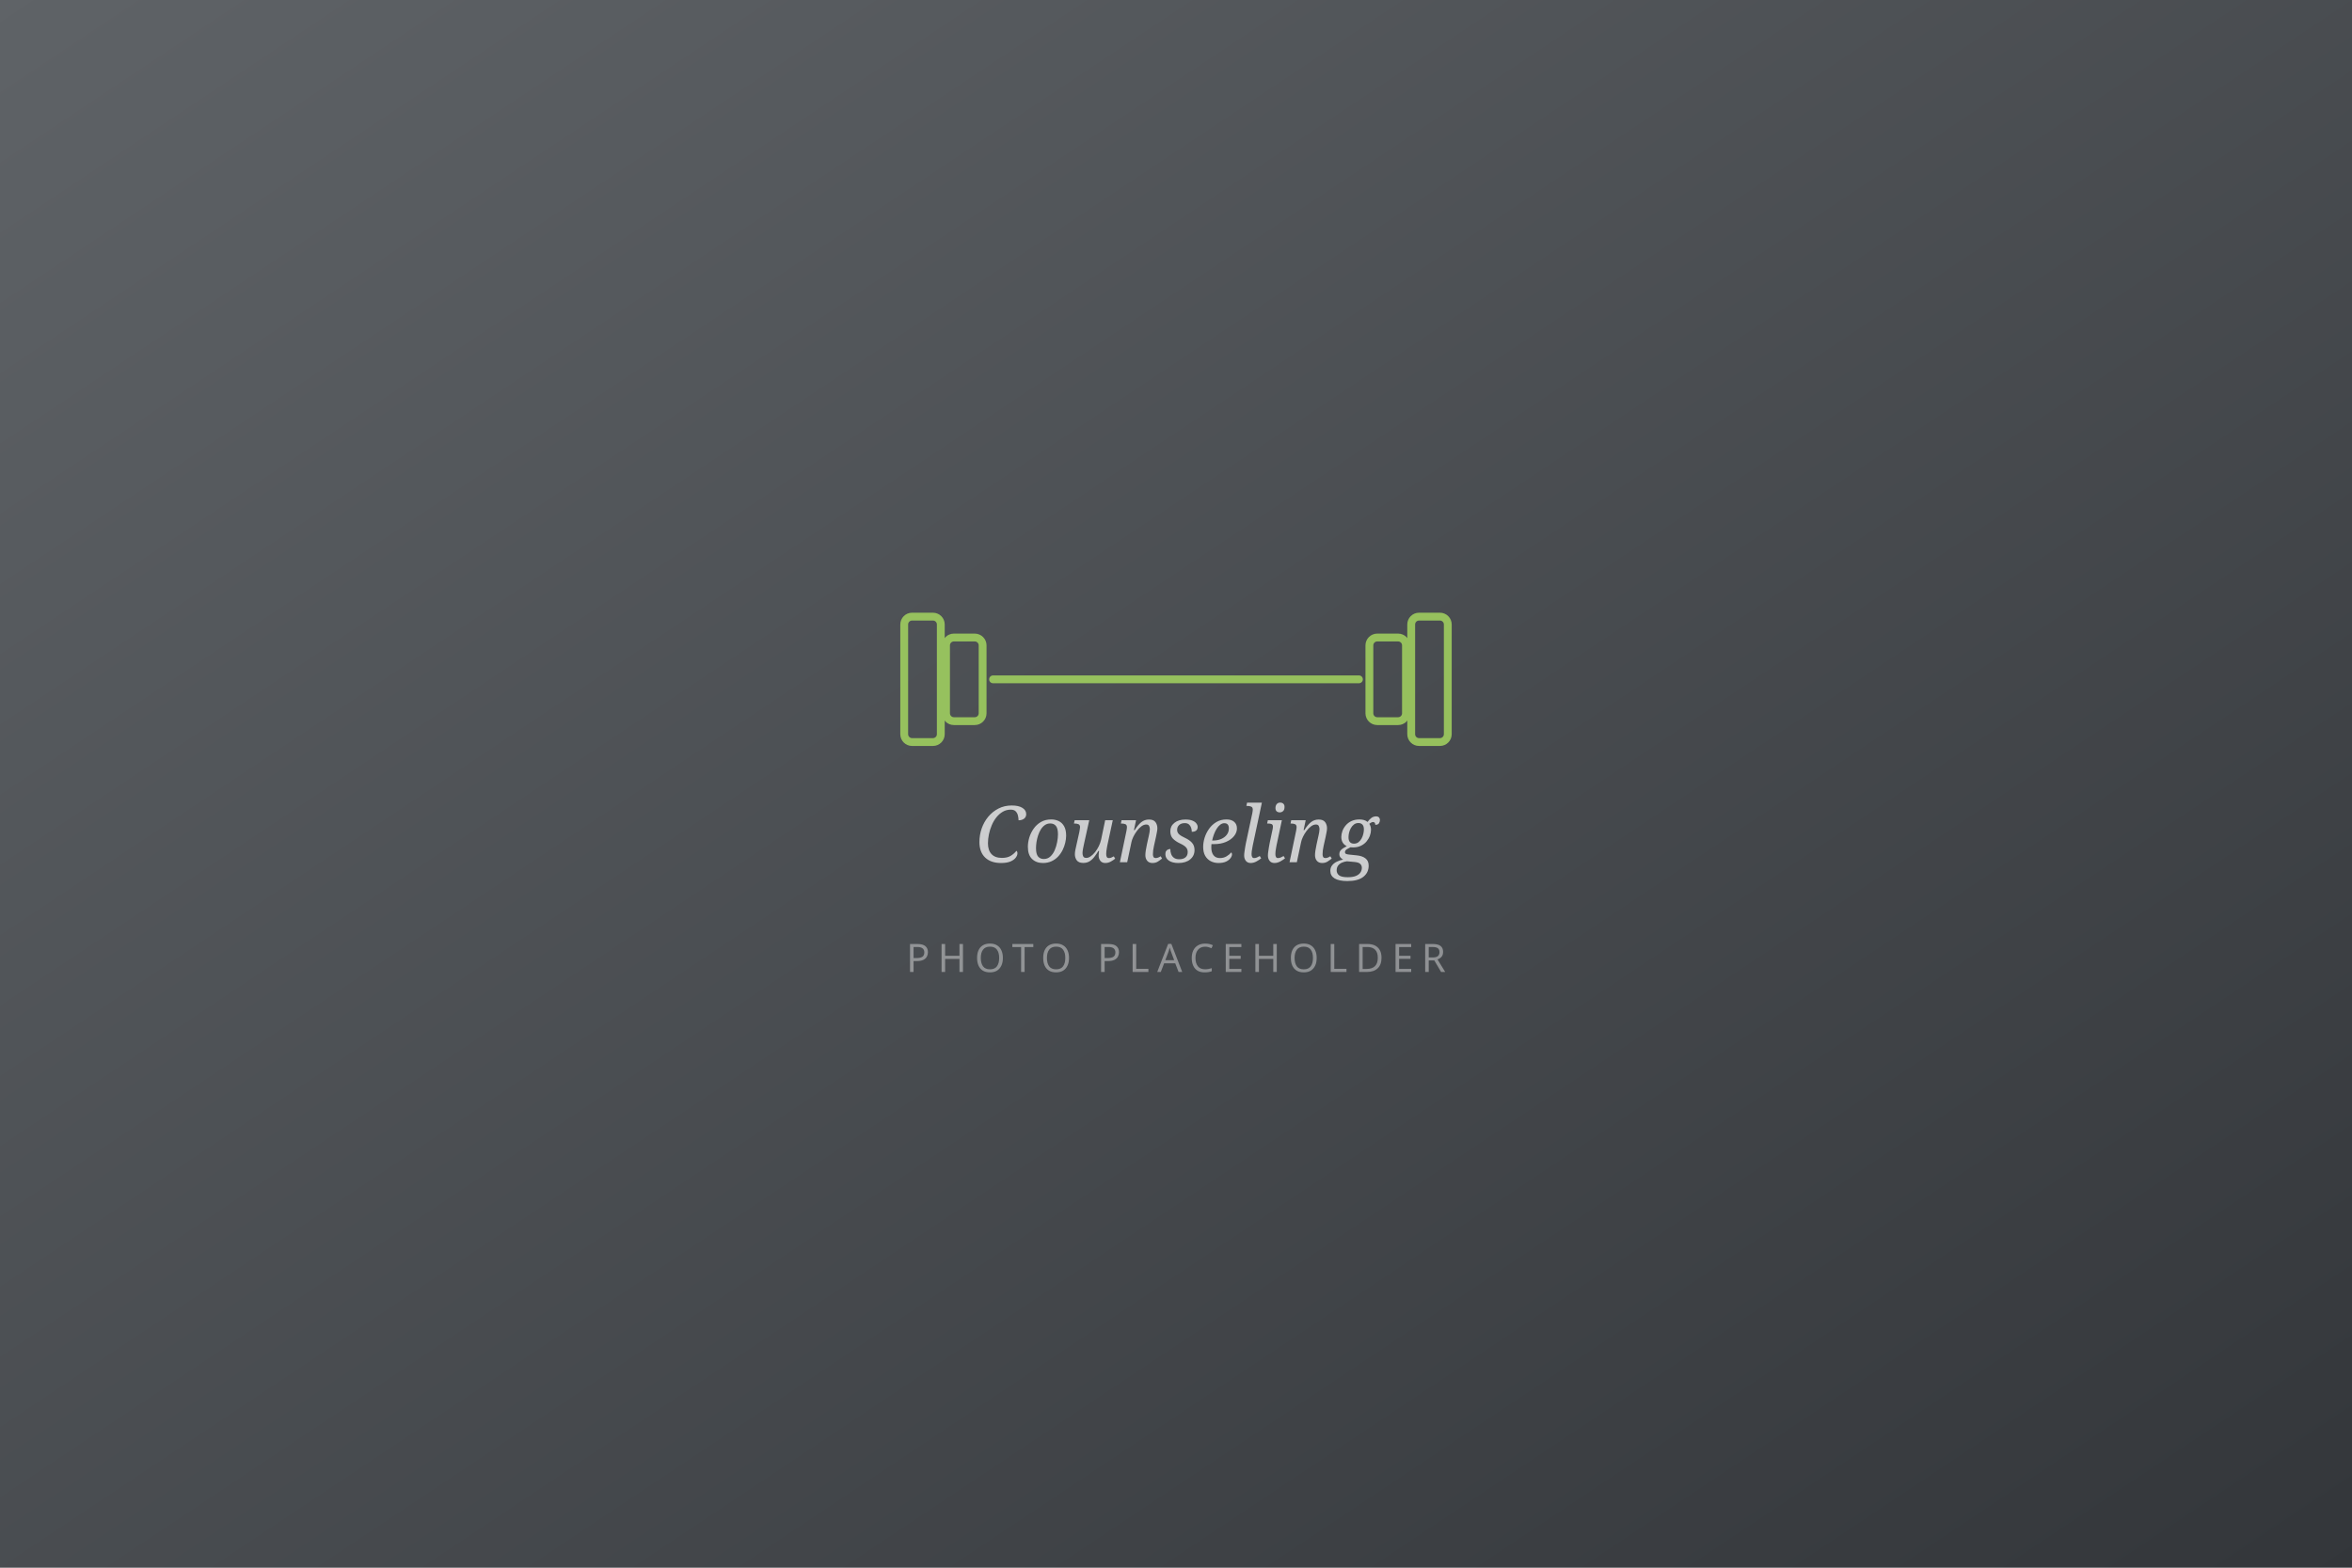
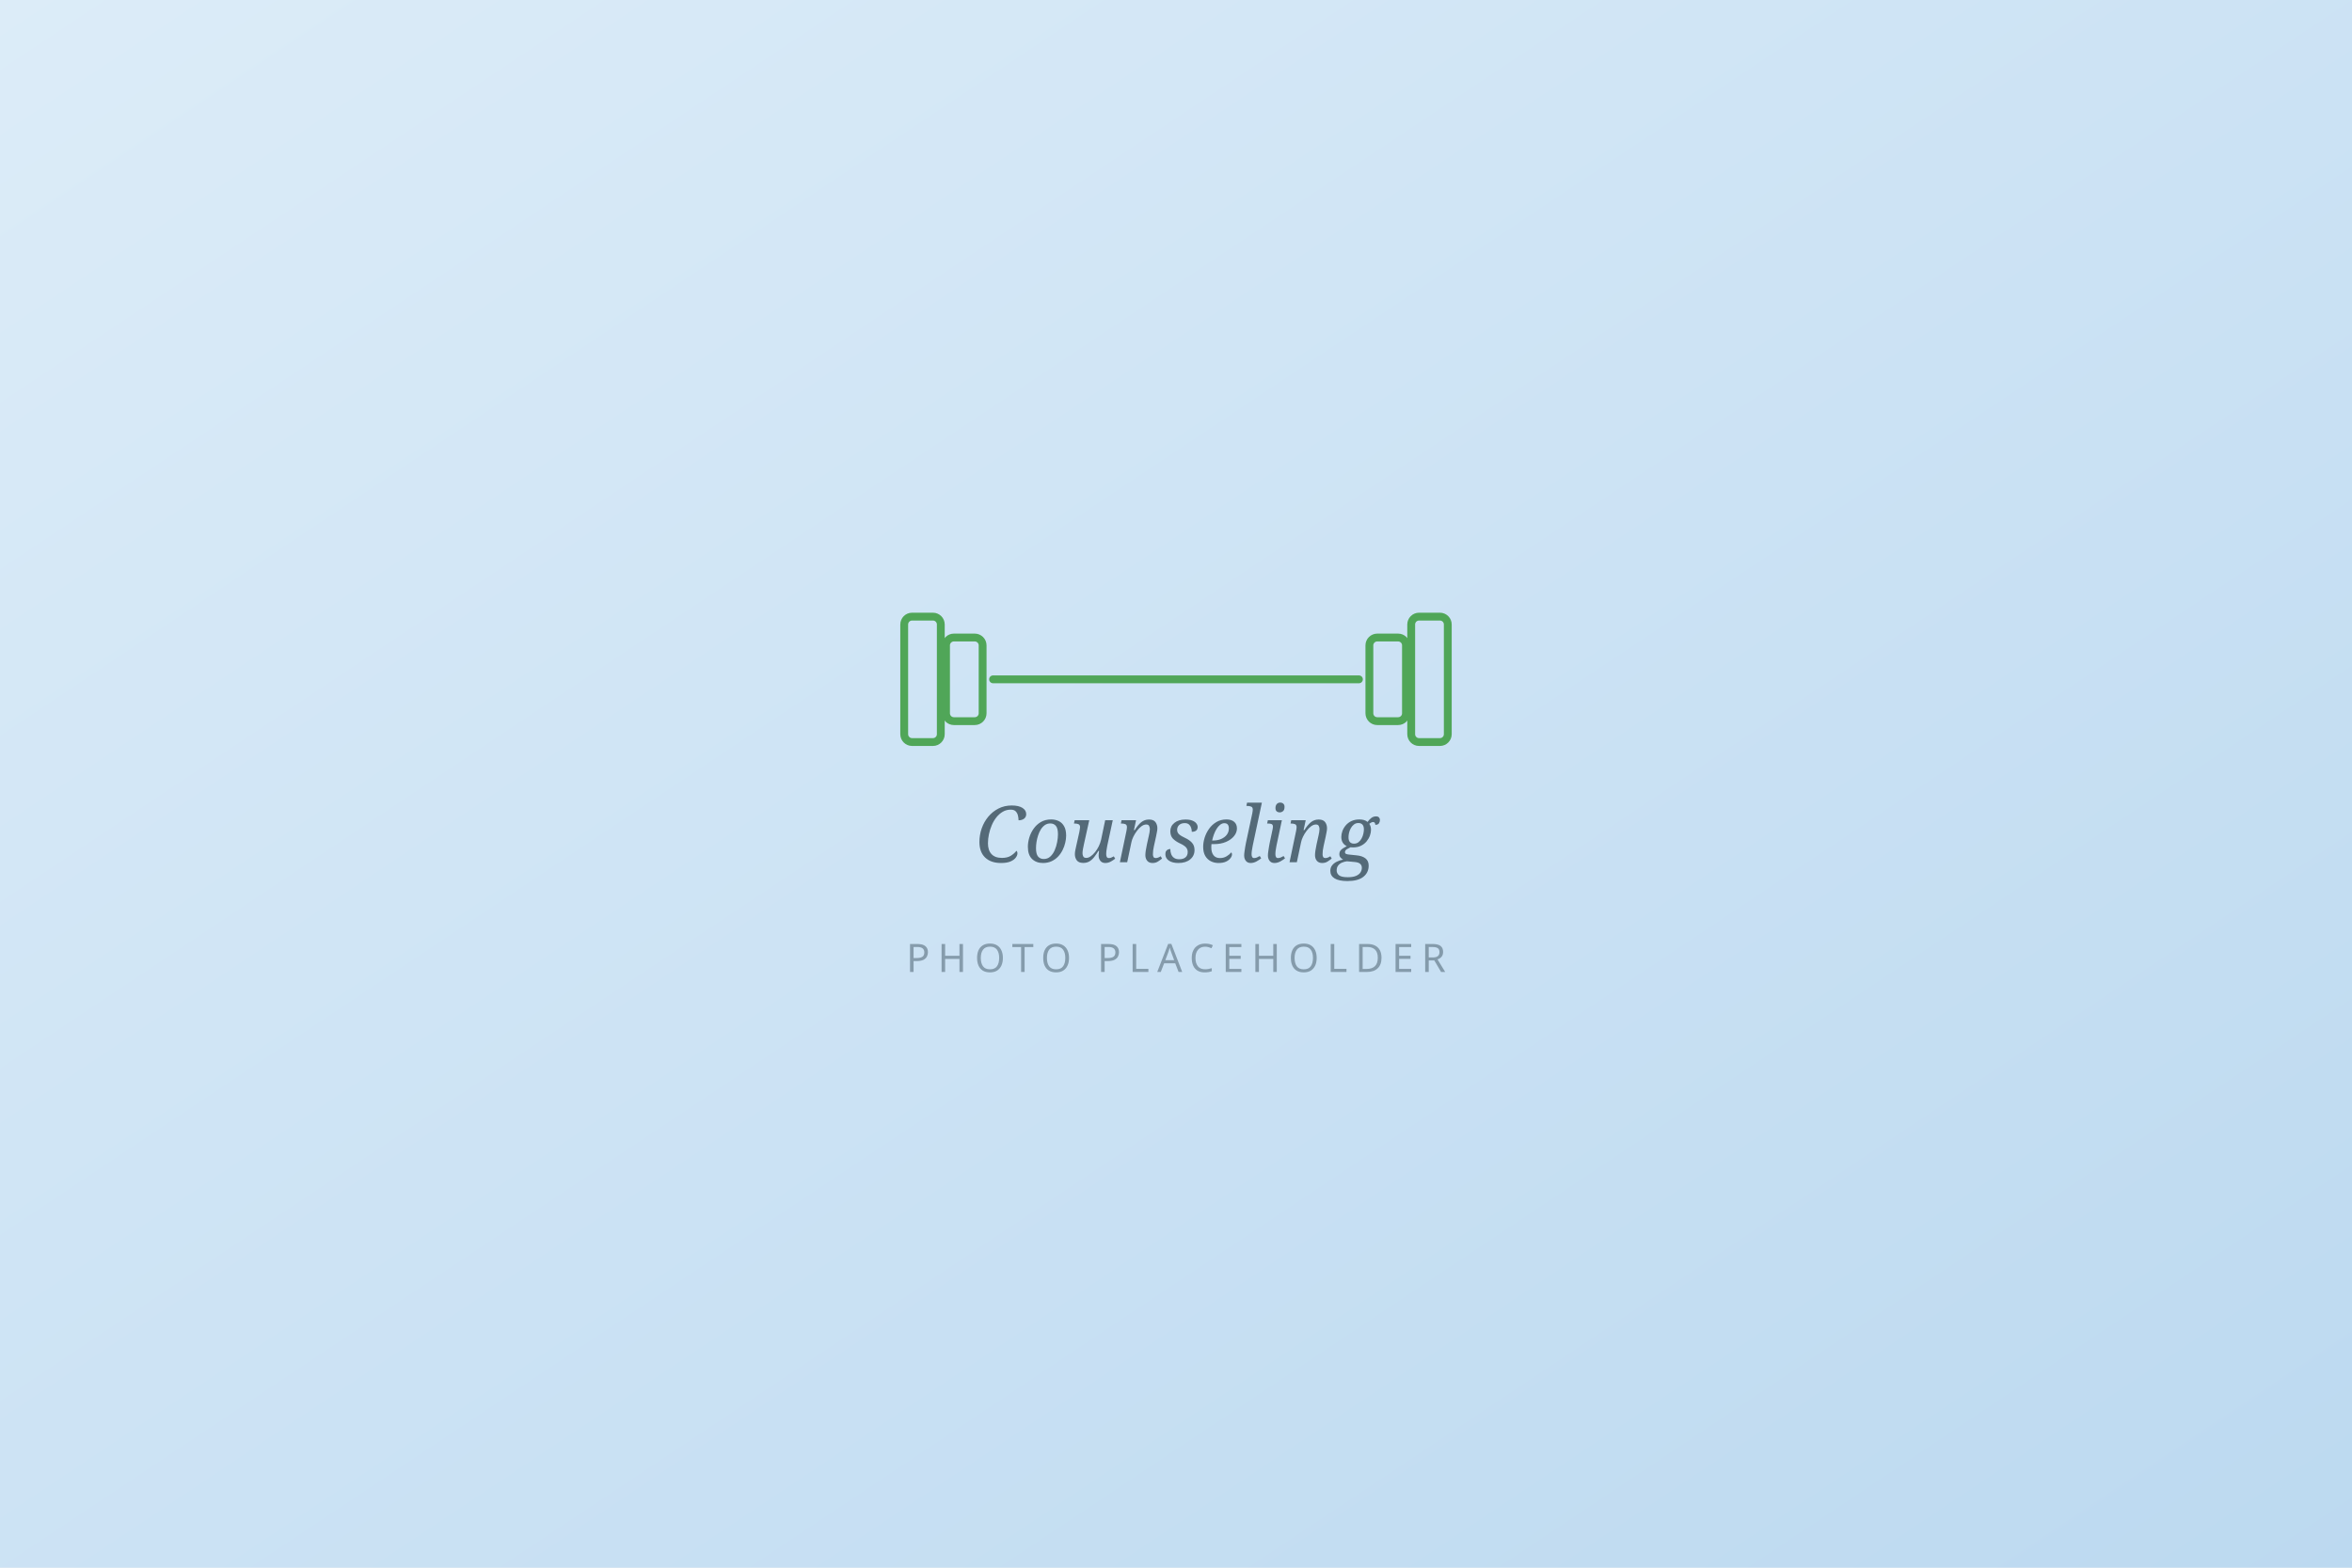
<svg xmlns="http://www.w3.org/2000/svg" viewBox="0 0 900 600" preserveAspectRatio="xMidYMid slice">
  <defs>
    <linearGradient id="g" x1="0" y1="0" x2="1" y2="1">
-       <stop offset="0" stop-color="#5f6367" />
-       <stop offset="1" stop-color="#33363a" />
+       <stop offset="0" stop-color="#dcecf8" />
+       <stop offset="1" stop-color="#bcd9f0" />
    </linearGradient>
  </defs>
  <rect width="900" height="600" fill="url(#g)" />
-   <g fill="none" stroke="#a3d55f" stroke-width="3" opacity=".85" stroke-linecap="round" transform="translate(450 260)">
+   <g fill="none" stroke="#43a047" stroke-width="3" opacity=".9" stroke-linecap="round" transform="translate(450 260)">
    <line x1="-70" y1="0" x2="70" y2="0" />
    <rect x="-88" y="-16" width="14" height="32" rx="3" />
    <rect x="-104" y="-24" width="14" height="48" rx="3" />
    <rect x="74" y="-16" width="14" height="32" rx="3" />
    <rect x="90" y="-24" width="14" height="48" rx="3" />
  </g>
-   <text x="50%" y="55%" fill="#ffffff" opacity=".72" font-family="serif" font-style="italic" font-size="30" text-anchor="middle">Counseling</text>
-   <text x="50%" y="62%" fill="#ffffff" opacity=".4" font-family="sans-serif" font-size="15" letter-spacing="3" text-anchor="middle">PHOTO PLACEHOLDER</text>
+   <text x="50%" y="55%" fill="#3f5563" opacity=".85" font-family="serif" font-style="italic" font-size="30" text-anchor="middle">Counseling</text>
+   <text x="50%" y="62%" fill="#3f5563" opacity=".5" font-family="sans-serif" font-size="15" letter-spacing="3" text-anchor="middle">PHOTO PLACEHOLDER</text>
</svg>
